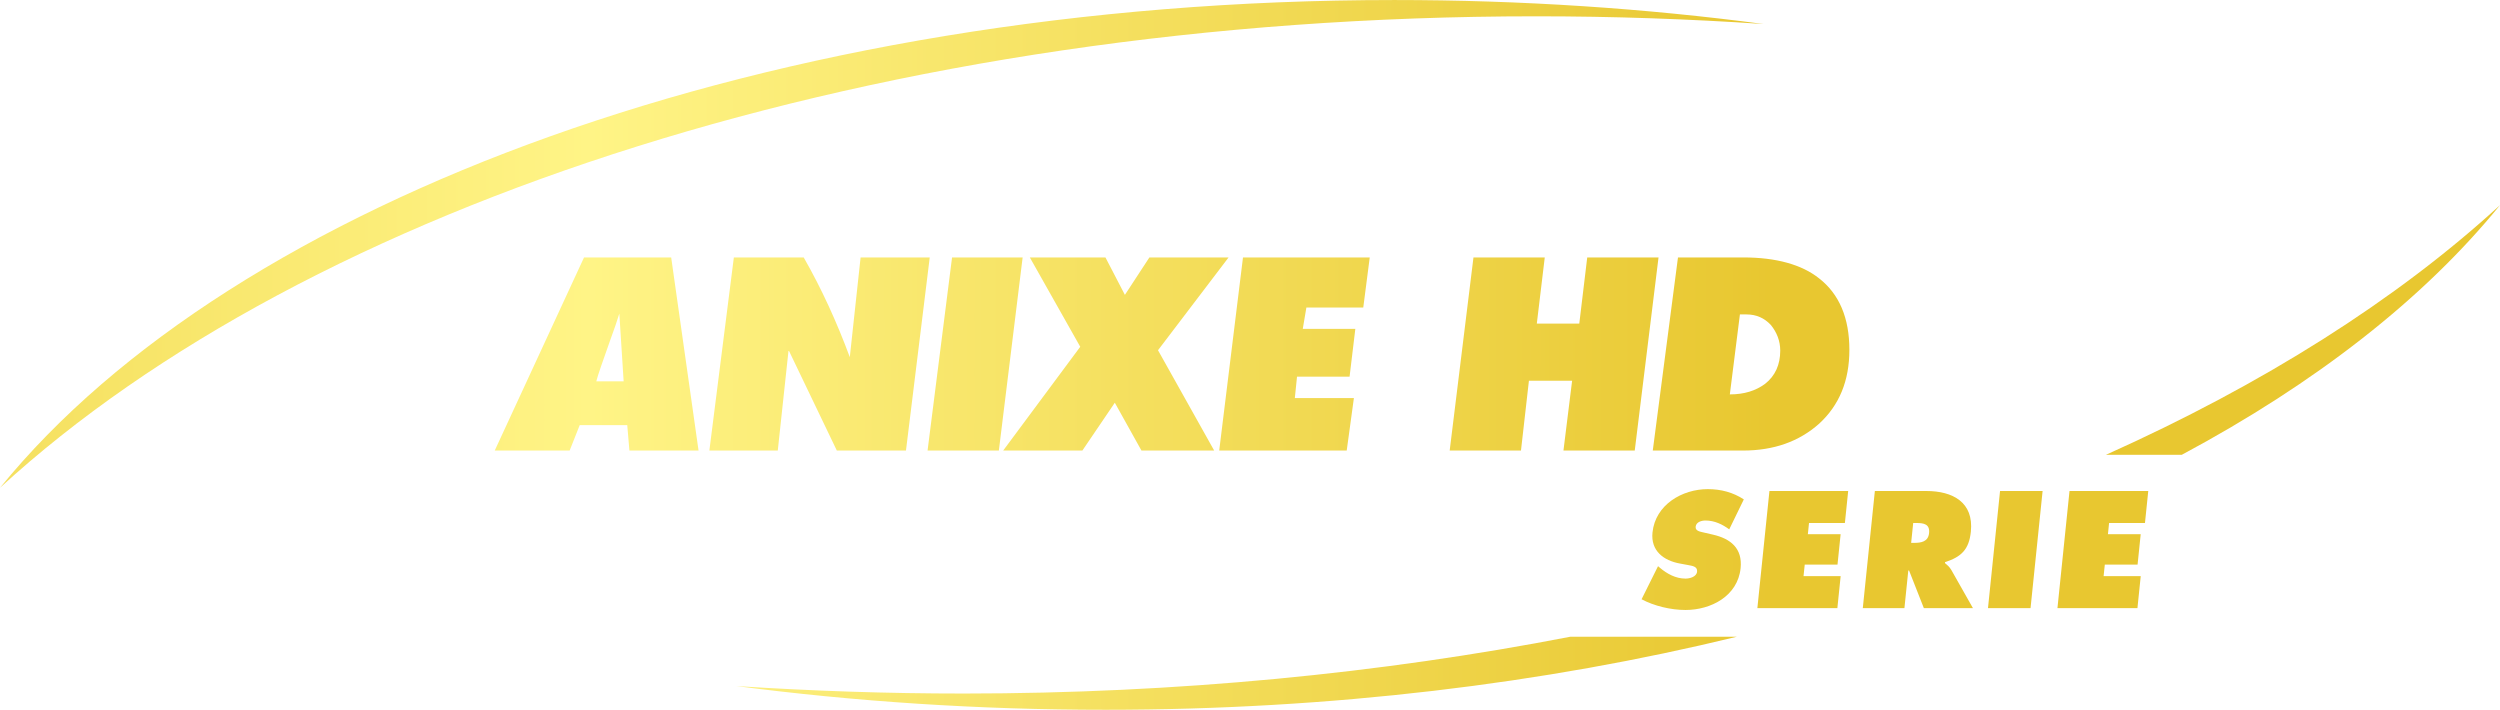
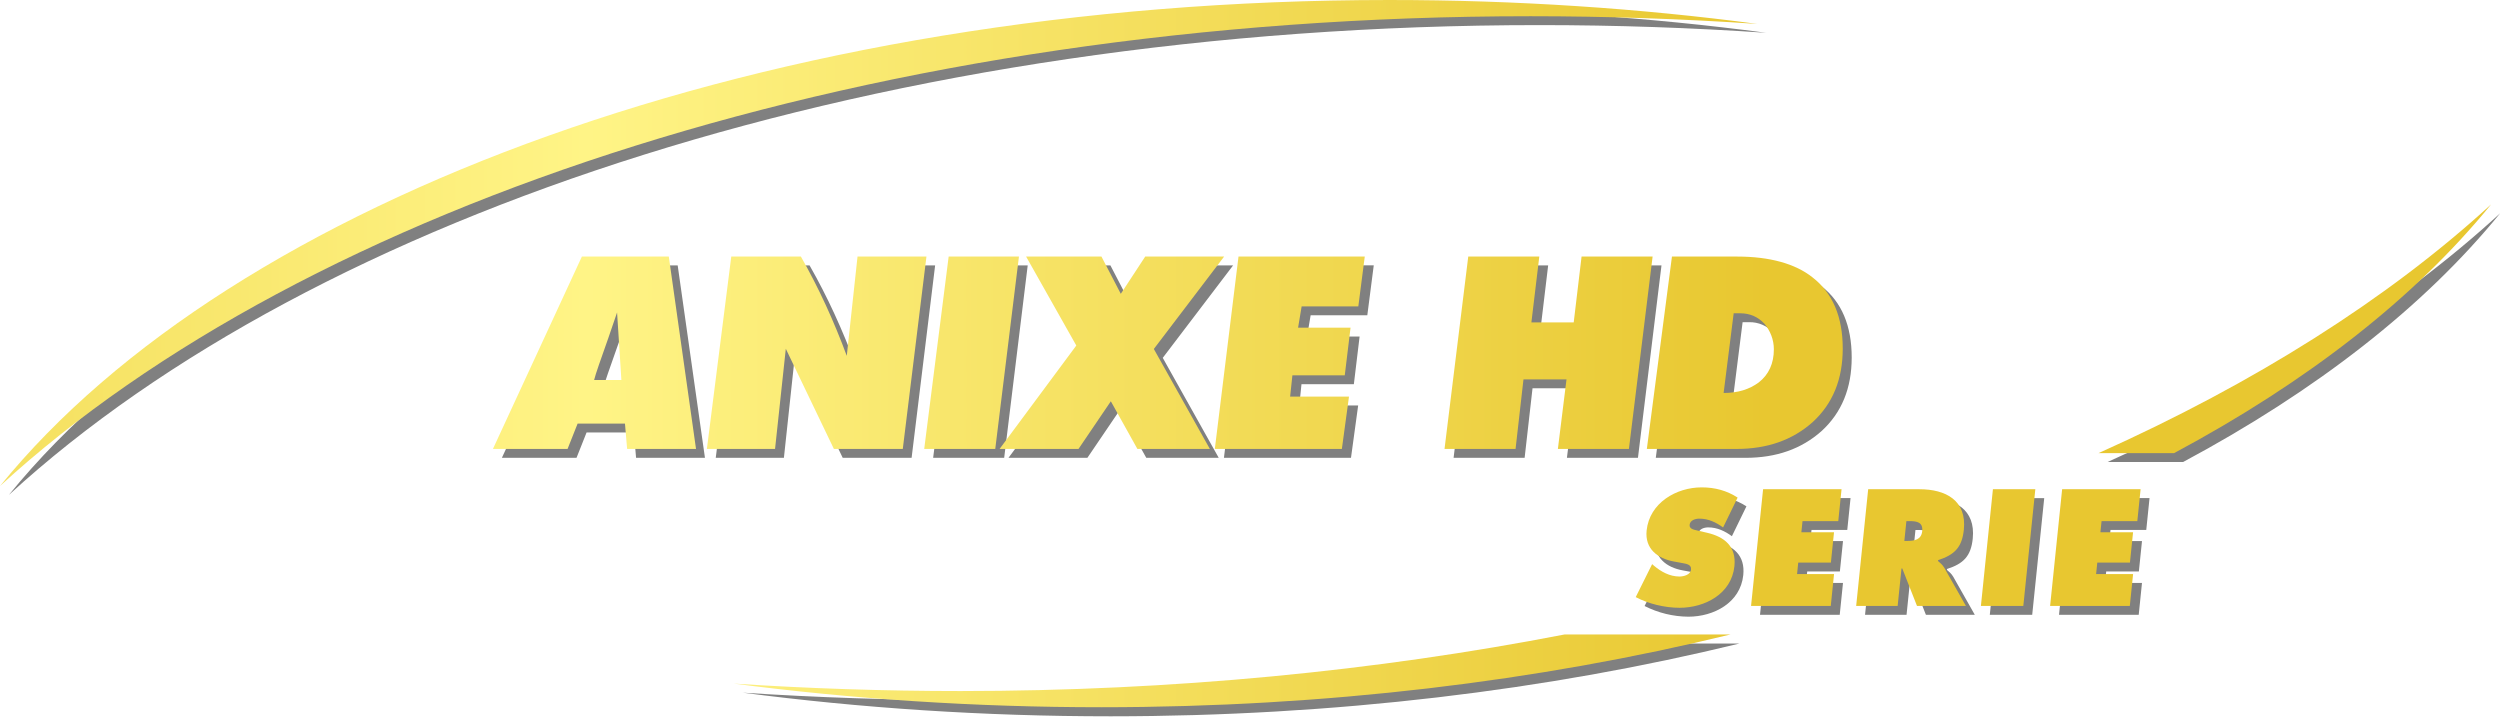
- <svg xmlns="http://www.w3.org/2000/svg" xmlns:xlink="http://www.w3.org/1999/xlink" width="148.26mm" height="42.091mm" version="1.1" viewBox="0 0 148.26 42.091">
+ <svg xmlns="http://www.w3.org/2000/svg" xmlns:xlink="http://www.w3.org/1999/xlink" viewBox="0 0 148.79 42.621" height="161.087" width="562.356">
  <defs>
-     <linearGradient id="c" x1="-.678" x2="561.32" y1="79.342" y2="79.342" gradientTransform="translate(-164.13 552.99)" gradientUnits="userSpaceOnUse" xlink:href="#g" />
-     <linearGradient id="b" x1="-.678" x2="561.32" y1="123.17" y2="123.17" gradientTransform="translate(-164.13 552.99)" gradientUnits="userSpaceOnUse" xlink:href="#f" />
+     <linearGradient y2="632.332" x2="397.19" y1="632.332" x1="-164.808" id="A" gradientUnits="userSpaceOnUse">
+       <stop offset="0" stop-color="#e8c730" />
+       <stop offset=".528" stop-color="#fff486" />
+       <stop offset="1" stop-color="#e8c730" />
+     </linearGradient>
+     <linearGradient y2="676.16" x2="397.19" y1="676.16" x1="-164.808" id="B" xlink:href="#F" />
+     <linearGradient y2="676.16" x2="329.92" y1="676.16" x1="-232.078" id="C" xlink:href="#F" />
+     <path id="D" d="M396.6 110.05h17.65l-.738 7.172h-8.042l-.26 2.506h7.346l-.702 6.824h-7.346l-.266 2.576h8.32l-.738 7.173h-17.93z" />
  </defs>
-   <g transform="translate(37.205 -117.74)">
-     <g transform="matrix(.26458 0 0 .26458 -53.793 117.05)">
-       <g transform="translate(62.694 2.6122)">
-         <linearGradient id="a" x1="-.678" x2="561.32" y1="54.666" y2="54.666" gradientTransform="translate(-164.13 552.99)" gradientUnits="userSpaceOnUse">
-           <stop stop-color="#E8C730" offset="0" />
-           <stop stop-color="#FFF486" offset=".528" />
-           <stop stop-color="#E8C730" offset="1" />
-         </linearGradient>
-         <path d="m0 109.33c68.926-63.174 197.26-105.68 344.31-105.68 17.272 0 34.222 0.594 51.01 1.733-26.474-3.511-54.238-5.382-82.81-5.382-139.95 0-260.21 44.973-312.51 109.33z" fill="url(#a)" />
-         <linearGradient id="g" x1="-.678" x2="561.32" y1="79.342" y2="79.342" gradientUnits="userSpaceOnUse">
-           <stop stop-color="#E8C730" offset="0" />
-           <stop stop-color="#FFF486" offset=".528" />
-           <stop stop-color="#E8C730" offset="1" />
-         </linearGradient>
-         <g fill="url(#c)">
-           <path d="m376.11 57.699-5.649 43.286h20.178c6.941 0 12.592-2.007 17.111-6.021 4.52-4.15 6.779-9.623 6.779-16.556 0-7.116-2.26-12.498-6.779-16.01-3.875-3.102-9.686-4.698-16.95-4.698h-14.69zm13.883 12.772h1.453c2.259 0 4.035 0.821 5.487 2.372 1.291 1.596 2.099 3.511 2.099 5.748 0 3.146-1.13 5.654-3.39 7.434-2.098 1.552-4.681 2.373-7.91 2.373z" />
-           <polygon points="350.44 100.98 366.42 100.98 371.75 57.699 355.77 57.699 353.99 72.523 344.47 72.523 346.25 57.699 330.27 57.699 324.94 100.98 340.92 100.98 342.7 85.34 352.38 85.34" />
-           <polygon points="292.82 68.92 305.57 68.92 307.02 57.699 278.61 57.699 273.28 100.98 301.86 100.98 303.47 89.217 290.23 89.217 290.72 84.428 302.5 84.428 303.79 73.709 292.01 73.709" />
-           <polygon points="272.15 100.98 259.56 78.499 275.38 57.699 257.63 57.699 252.14 66.092 247.78 57.699 230.83 57.699 242.13 77.723 224.86 100.98 242.61 100.98 249.88 90.266 255.85 100.98" />
-           <polygon points="207.91 100.98 223.89 100.98 229.22 57.699 213.4 57.699" />
-           <path d="m192.9 57.699-2.421 22.35c-2.906-7.845-6.295-15.28-10.331-22.35h-15.658l-5.488 43.286h15.334l2.421-22.532 10.815 22.532h15.497l5.327-43.286z" />
-           <path d="m130.91 57.699-20.016 43.286h16.788l2.26-5.701h10.654l0.484 5.701h15.497l-6.134-43.286zm5.972 18.245c0.807-2.189 1.453-4.06 1.937-5.656l0.969 15.188h-6.134c0.323-1.321 1.452-4.515 3.228-9.532z" />
-         </g>
-         <linearGradient id="f" x1="-.678" x2="561.32" y1="123.17" y2="123.17" gradientUnits="userSpaceOnUse">
-           <stop stop-color="#E8C730" offset="0" />
-           <stop stop-color="#FFF486" offset=".528" />
-           <stop stop-color="#E8C730" offset="1" />
-         </linearGradient>
-         <g fill="url(#b)">
-           <path d="m371.64 126.9 0.448 0.383c1.569 1.323 3.512 2.402 5.705 2.402 0.94 0 2.478-0.383 2.599-1.565 0.122-1.185-1.121-1.288-1.973-1.463l-1.88-0.348c-3.656-0.662-6.563-2.855-6.141-6.964 0.642-6.231 6.675-9.713 12.385-9.713 2.994 0 5.669 0.73 8.085 2.297l-3.27 6.72c-1.521-1.114-3.277-1.984-5.331-1.984-0.836 0-2.087 0.313-2.198 1.393-0.1 0.975 1.07 1.114 1.783 1.288l2.108 0.488c3.945 0.905 6.647 3.063 6.188 7.52-0.645 6.267-6.674 9.365-12.349 9.365-3.308 0-7.045-0.905-9.85-2.402z" />
-           <path d="m396.61 110.05h17.651l-0.738 7.172h-8.042l-0.259 2.506h7.346l-0.702 6.824h-7.346l-0.266 2.576h8.32l-0.738 7.173h-17.93z" />
-           <path d="m420.24 110.05h11.524c5.919 0 10.674 2.506 9.993 9.121-0.409 3.97-2.113 5.641-5.786 6.823l-0.021 0.209c0.448 0.384 0.997 0.802 1.439 1.567l4.832 8.53h-11.002l-3.311-8.426h-0.174l-0.867 8.426h-9.331zm8.134 11.628h0.661c1.567 0 3.158-0.244 3.359-2.193 0.208-2.019-1.194-2.263-2.83-2.263h-0.731z" />
-           <path d="m448.3 110.05h9.539l-2.703 26.251h-9.539z" />
-           <path d="m463.87 110.05h17.651l-0.738 7.172h-8.042l-0.259 2.506h7.346l-0.702 6.824h-7.346l-0.266 2.576h8.32l-0.738 7.173h-17.93z" />
-         </g>
-         <linearGradient id="e" x1="-.678" x2="561.32" y1="150.9" y2="150.9" gradientTransform="translate(-164.13 552.99)" gradientUnits="userSpaceOnUse">
-           <stop stop-color="#E8C730" offset="0" />
-           <stop stop-color="#FFF486" offset=".528" />
-           <stop stop-color="#E8C730" offset="1" />
-         </linearGradient>
-         <path d="m351.95 142.72c-42.412 8.223-88.173 12.717-135.88 12.728h-1e-3c-17.271 4e-3 -34.383-0.586-51.009-1.675 26.474 3.458 54.238 5.323 82.81 5.316 50.456-0.012 98.347-5.87 141.42-16.369z" fill="url(#e)" />
-         <linearGradient id="d" x1="-.678" x2="561.32" y1="73.954" y2="73.954" gradientTransform="translate(-164.13 552.99)" gradientUnits="userSpaceOnUse">
-           <stop stop-color="#E8C730" offset="0" />
-           <stop stop-color="#FFF486" offset=".528" />
-           <stop stop-color="#E8C730" offset="1" />
-         </linearGradient>
-         <path d="m472.05 101.93h16.995c29.902-15.995 54.237-34.944 71.317-55.957-23.204 21.277-53.171 40.203-88.312 55.957z" fill="url(#d)" />
-       </g>
-     </g>
+   <path d="M83.213.53C46.186.53 14.37 12.427.53 29.454c18.237-16.714 52.19-27.96 91.096-27.96 4.57 0 9.054.157 13.496.458-7.004-.93-14.35-1.424-21.9-1.424zM148.8 12.692c-6.14 5.63-14.068 10.637-23.366 14.805h4.496c7.91-4.232 14.35-9.246 18.87-14.805zM35.165 15.795L29.87 27.248h4.442l.598-1.508h2.818l.128 1.508h4.1l-1.623-11.453zm8.885 0l-1.452 11.453h4.057l.64-5.96 2.86 5.96h4.1l1.4-11.453h-4.1l-.64 5.913c-.77-2.076-1.665-4.043-2.733-5.913zm12.94 0l-1.453 11.45h4.228l1.4-11.45zm4.612 0l2.99 5.298-4.57 6.153h4.696l1.923-2.834 1.58 2.834h4.312l-3.33-5.948 4.186-5.503h-4.696l-1.453 2.22-1.153-2.22zm12.642 0l-1.4 11.45h7.562l.426-3.112h-3.503l.13-1.267h3.117l.342-2.836H77.79l.214-1.267h3.373l.383-2.97zm13.668 0l-1.4 11.45h4.228l.47-4.138h2.56l-.513 4.138h4.228l1.4-11.45H94.66l-.47 3.922h-2.52l.47-3.922zm12.128 0l-1.494 11.453h5.34c1.836 0 3.332-.53 4.527-1.593 1.196-1.098 1.793-2.546 1.793-4.38 0-1.883-.598-3.307-1.793-4.236-1.025-.82-2.563-1.243-4.485-1.243zm-62.782 3.33l.256 4.018H35.89c.085-.35.384-1.194.854-2.522.214-.58.385-1.074.513-1.497zm66.455.05h.384a1.89 1.89 0 0 1 1.452.627c.342.422.556.93.556 1.52 0 .832-.3 1.496-.897 1.967-.555.41-1.24.628-2.093.628zm-1.907 10.36c-1.51 0-3.107.92-3.277 2.57-.112 1.087.657 1.668 1.625 1.843l.497.092c.225.046.554.074.522.387s-.44.414-.687.414c-.58 0-1.094-.286-1.51-.636l-.12-.1-.976 1.963a5.84 5.84 0 0 0 2.606.635c1.5 0 3.096-.82 3.267-2.477.12-1.18-.593-1.75-1.637-2l-.558-.13c-.19-.046-.498-.083-.472-.34.03-.286.36-.368.58-.368.543 0 1.008.23 1.41.525l.865-1.778c-.64-.415-1.347-.608-2.14-.608zm3.658.11l-.715 6.945h4.744l.195-1.898h-2.2l.07-.682h1.944l.186-1.806h-1.944l.07-.663h2.128l.195-1.898zm6.252 0L111 36.59h2.47l.23-2.23h.046l.876 2.23h2.91l-1.278-2.257c-.117-.202-.262-.313-.38-.415l.006-.055c.972-.313 1.422-.755 1.53-1.805.18-1.75-1.078-2.413-2.644-2.413zm7.424 0l-.715 6.945h2.524l.715-6.945zm4.12 0l-.716 6.945h4.744l.195-1.898h-2.2l.07-.682h1.944l.186-1.806h-1.944l.07-.663h2.128l.195-1.898zM114 31.543h.193c.433 0 .804.065.75.6-.053.516-.474.58-.89.58h-.175zM93.648 38.3c-11.22 2.176-23.328 3.365-35.95 3.368h-.001c-4.57.001-9.097-.155-13.496-.443 7.004.915 14.35 1.408 21.9 1.407 13.35-.003 26.02-1.553 37.417-4.33z" fill="gray" />
+   <g transform="matrix(.26458 0 0 .26458 -.000421 .000083)">
+     <linearGradient gradientUnits="userSpaceOnUse" y2="607.656" y1="607.656" x2="397.19" x1="-164.808" id="E">
+       <stop offset="0" stop-color="#e8c730" />
+       <stop offset=".528" stop-color="#fff486" />
+       <stop offset="1" stop-color="#e8c730" />
+     </linearGradient>
+     <path fill="url(#E)" d="M0 109.33C68.926 46.156 197.26 3.65 344.3 3.65a752.14 752.14 0 0 1 51.01 1.733C368.846 1.872 341.082.001 312.5.001 172.56.001 52.3 44.974 0 109.33z" />
+     <path d="M376.1 57.7l-5.65 43.286h20.178c6.94 0 12.592-2.007 17.11-6.02 4.52-4.15 6.78-9.623 6.78-16.556 0-7.116-2.26-12.498-6.78-16-3.875-3.102-9.686-4.698-16.95-4.698h-14.7zm13.883 12.772h1.453c2.26 0 4.035.82 5.487 2.372 1.29 1.596 2.1 3.51 2.1 5.748 0 3.146-1.13 5.654-3.4 7.434-2.098 1.552-4.68 2.373-7.9 2.373z" fill="url(#A)" />
+     <path d="M324.94 100.98h15.98l1.78-15.64h9.68l-1.94 15.64h15.98l5.33-43.28h-15.98L354 72.523h-9.52l1.78-14.824h-15.98z" fill="url(#A)" />
+     <path d="M290.72 84.428h11.78l1.3-10.72H292l.8-4.79h12.75l1.45-11.22h-28.4l-5.33 43.28h28.58l1.6-11.763h-13.24z" fill="url(#A)" />
+     <path d="M224.86 100.98h17.75l7.27-10.714 5.97 10.714h16.3l-12.6-22.48 15.82-20.8h-17.75l-5.5 8.393-4.36-8.393h-16.95l11.3 20.024z" fill="url(#A)" />
+     <path d="M207.9 100.98h15.98l5.33-43.28H213.4z" fill="url(#A)" />
+     <path d="M192.9 57.7l-2.42 22.35c-2.906-7.845-6.295-15.28-10.33-22.35H164.5l-5.488 43.286h15.334l2.42-22.532 10.815 22.532h15.497l5.327-43.286z" fill="url(#A)" />
+     <path d="M130.9 57.7l-20.016 43.286h16.788l2.26-5.7h10.654l.484 5.7h15.497L150.443 57.7zm5.972 18.245l1.937-5.656.97 15.188h-6.134c.323-1.32 1.452-4.515 3.228-9.532z" fill="url(#A)" />
+     <linearGradient gradientUnits="userSpaceOnUse" id="F">
+       <stop offset="0" stop-color="#e8c730" />
+       <stop offset=".528" stop-color="#fff486" />
+       <stop offset="1" stop-color="#e8c730" />
+     </linearGradient>
+     <path d="M371.64 126.9l.448.383c1.57 1.323 3.512 2.402 5.705 2.402.94 0 2.478-.383 2.6-1.565s-1.12-1.288-1.973-1.463l-1.88-.348c-3.656-.662-6.563-2.855-6.14-6.964.642-6.23 6.675-9.713 12.385-9.713 2.994 0 5.67.73 8.085 2.297l-3.27 6.72c-1.52-1.114-3.277-1.984-5.33-1.984-.836 0-2.087.313-2.198 1.393-.1.975 1.07 1.114 1.783 1.288l2.108.488c3.945.905 6.647 3.063 6.188 7.52-.645 6.267-6.674 9.365-12.35 9.365-3.308 0-7.045-.905-9.85-2.402z" fill="url(#B)" />
+     <use xlink:href="#D" fill="url(#B)" />
+     <path d="M420.24 110.05h11.524c5.92 0 10.674 2.506 9.993 9.12-.41 3.97-2.113 5.64-5.786 6.823l-.02.21c.448.384.997.802 1.44 1.567l4.832 8.53H431.22l-3.31-8.426h-.174l-.867 8.426h-9.33zm8.134 11.628h.66c1.567 0 3.158-.244 3.36-2.193.208-2.02-1.194-2.263-2.83-2.263h-.73z" fill="url(#B)" />
+     <path d="M448.3 110.05h9.54l-2.703 26.25h-9.54z" fill="url(#B)" />
+     <use xlink:href="#D" x="67.27" fill="url(#C)" />
+     <linearGradient gradientUnits="userSpaceOnUse" y2="703.89" y1="703.89" x2="397.19" x1="-164.808" id="G">
+       <stop offset="0" stop-color="#e8c730" />
+       <stop offset=".528" stop-color="#fff486" />
+       <stop offset="1" stop-color="#e8c730" />
+     </linearGradient>
+     <path fill="url(#G)" d="M351.95 142.72c-42.412 8.223-88.173 12.717-135.88 12.728h-.001c-17.27.004-34.383-.586-51.01-1.675 26.474 3.458 54.238 5.323 82.8 5.316 50.456-.012 98.347-5.87 141.42-16.37z" />
+     <linearGradient gradientUnits="userSpaceOnUse" y2="626.944" y1="626.944" x2="397.19" x1="-164.808" id="H">
+       <stop offset="0" stop-color="#e8c730" />
+       <stop offset=".528" stop-color="#fff486" />
+       <stop offset="1" stop-color="#e8c730" />
+     </linearGradient>
+     <path fill="url(#H)" d="M472.05 101.93h16.995c29.902-15.995 54.237-34.944 71.317-55.957-23.204 21.277-53.17 40.203-88.312 55.957z" />
  </g>
</svg>
